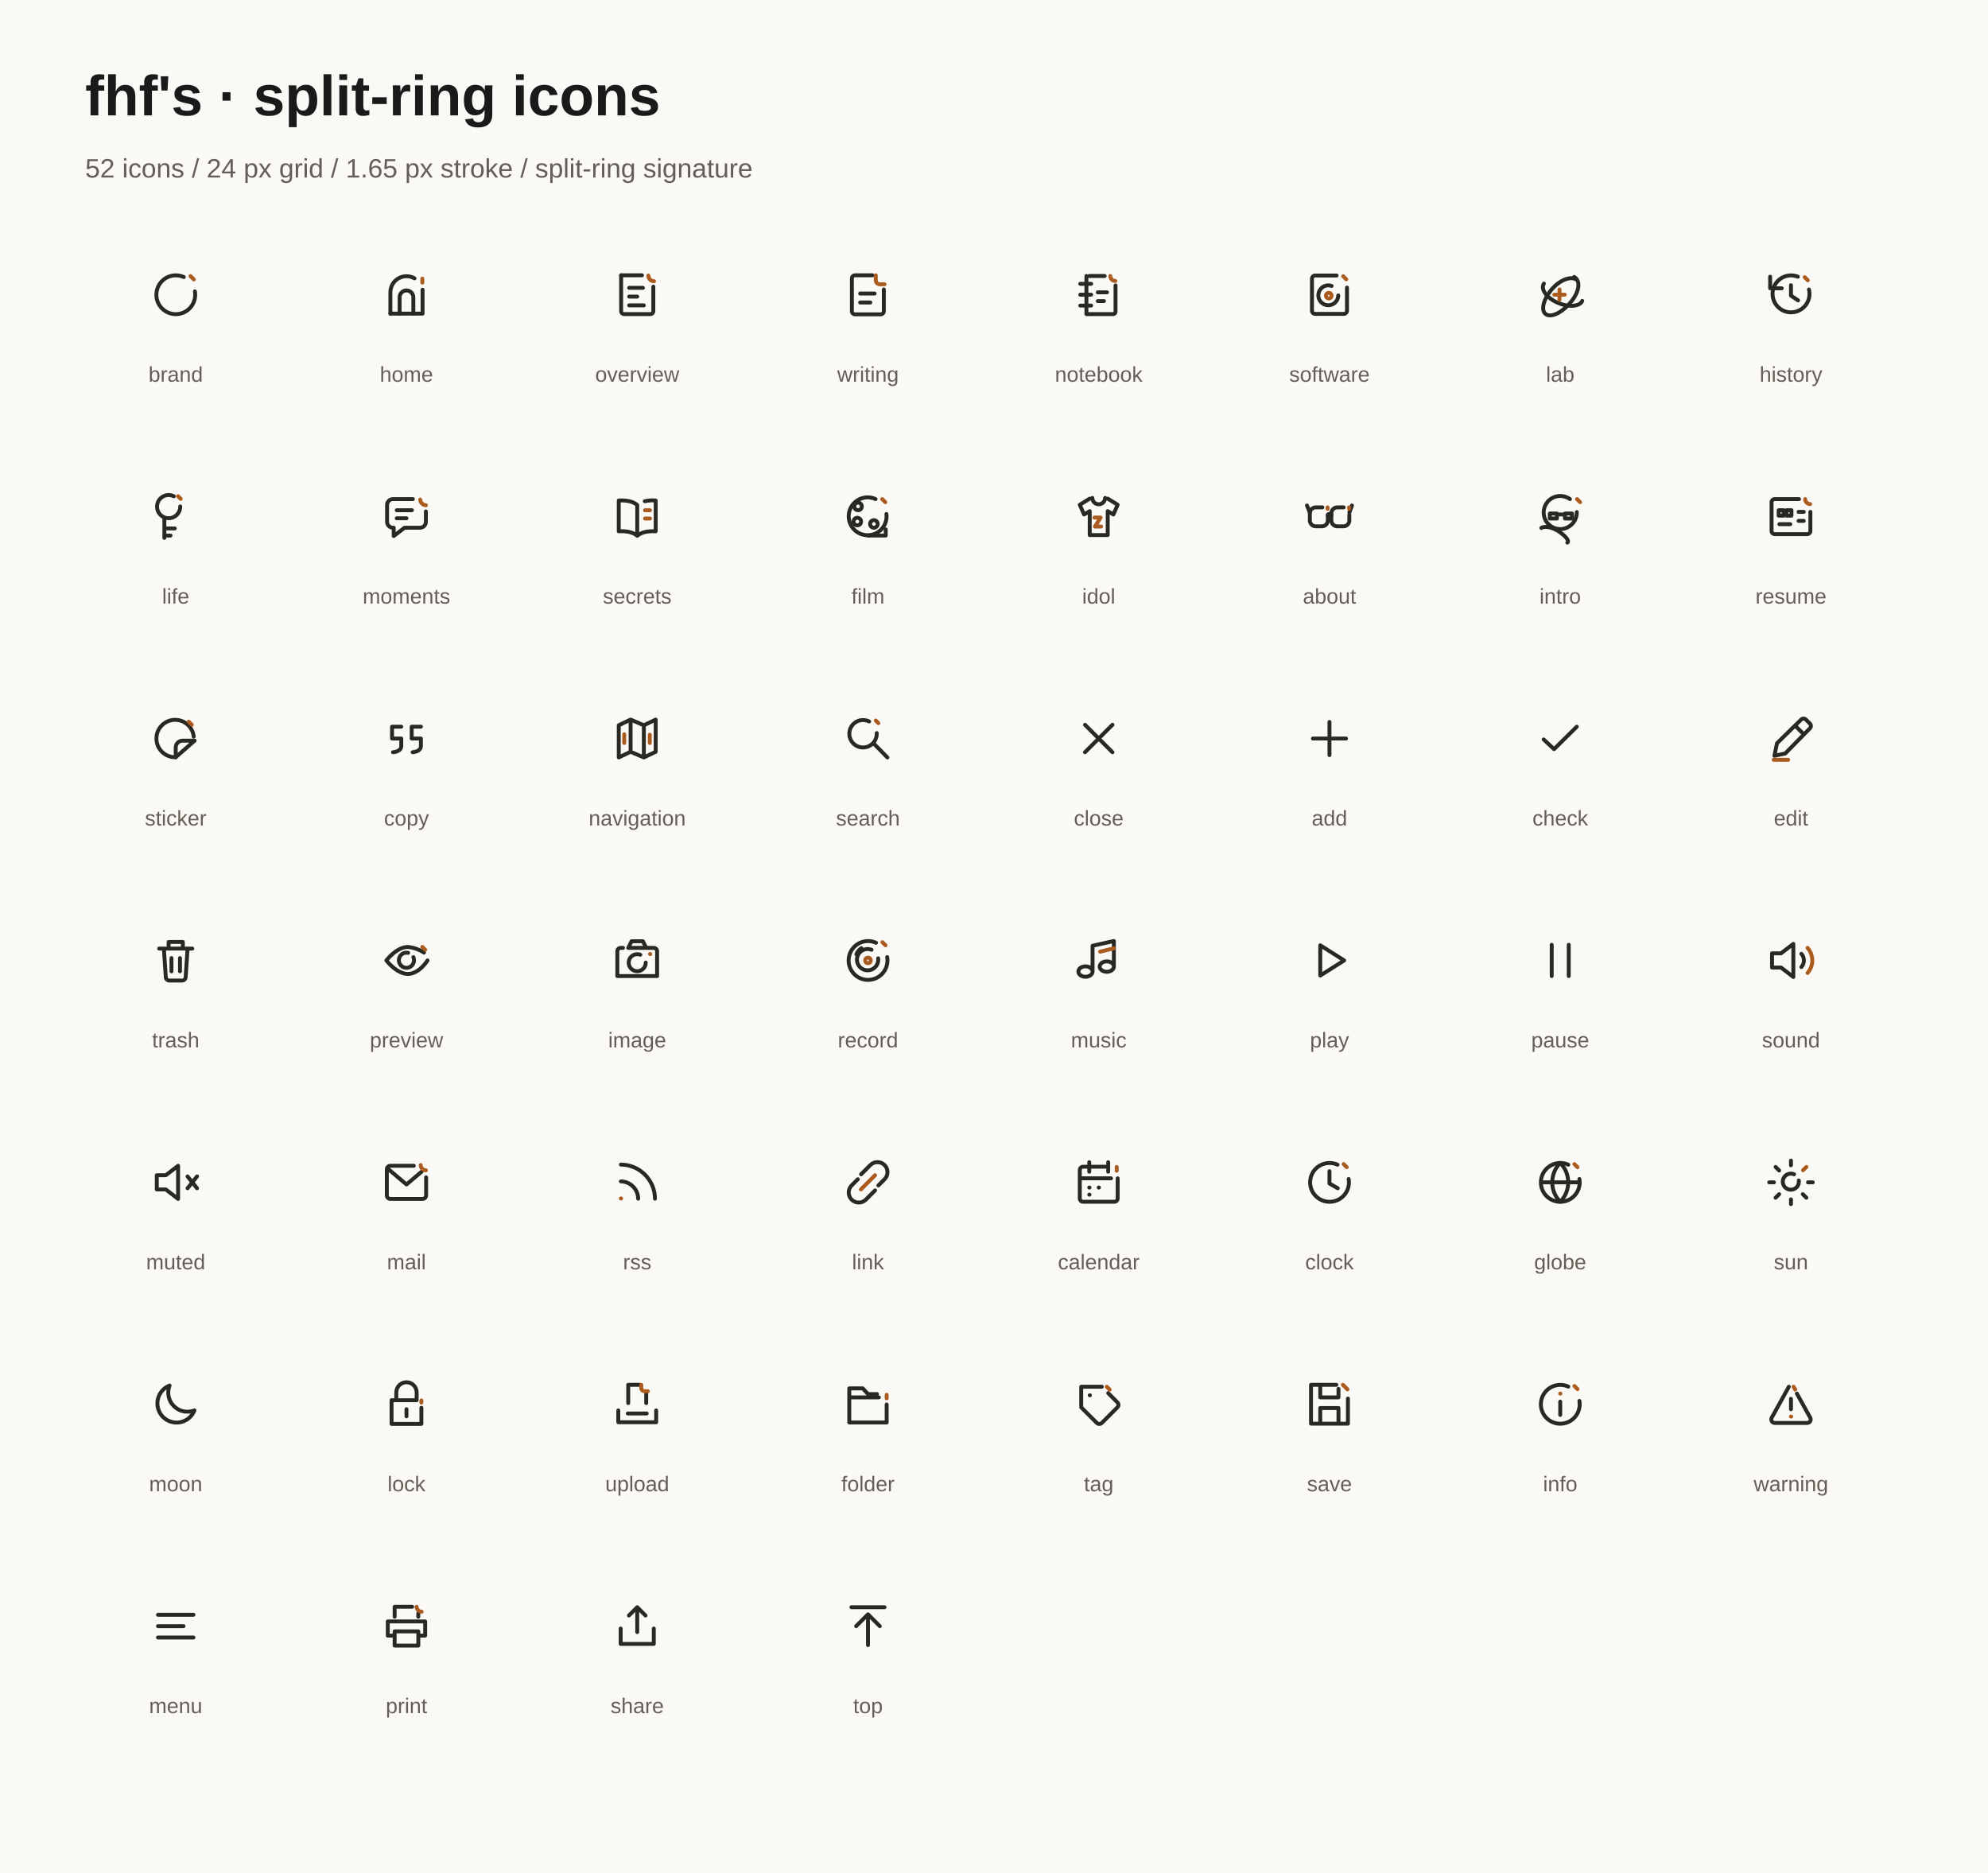
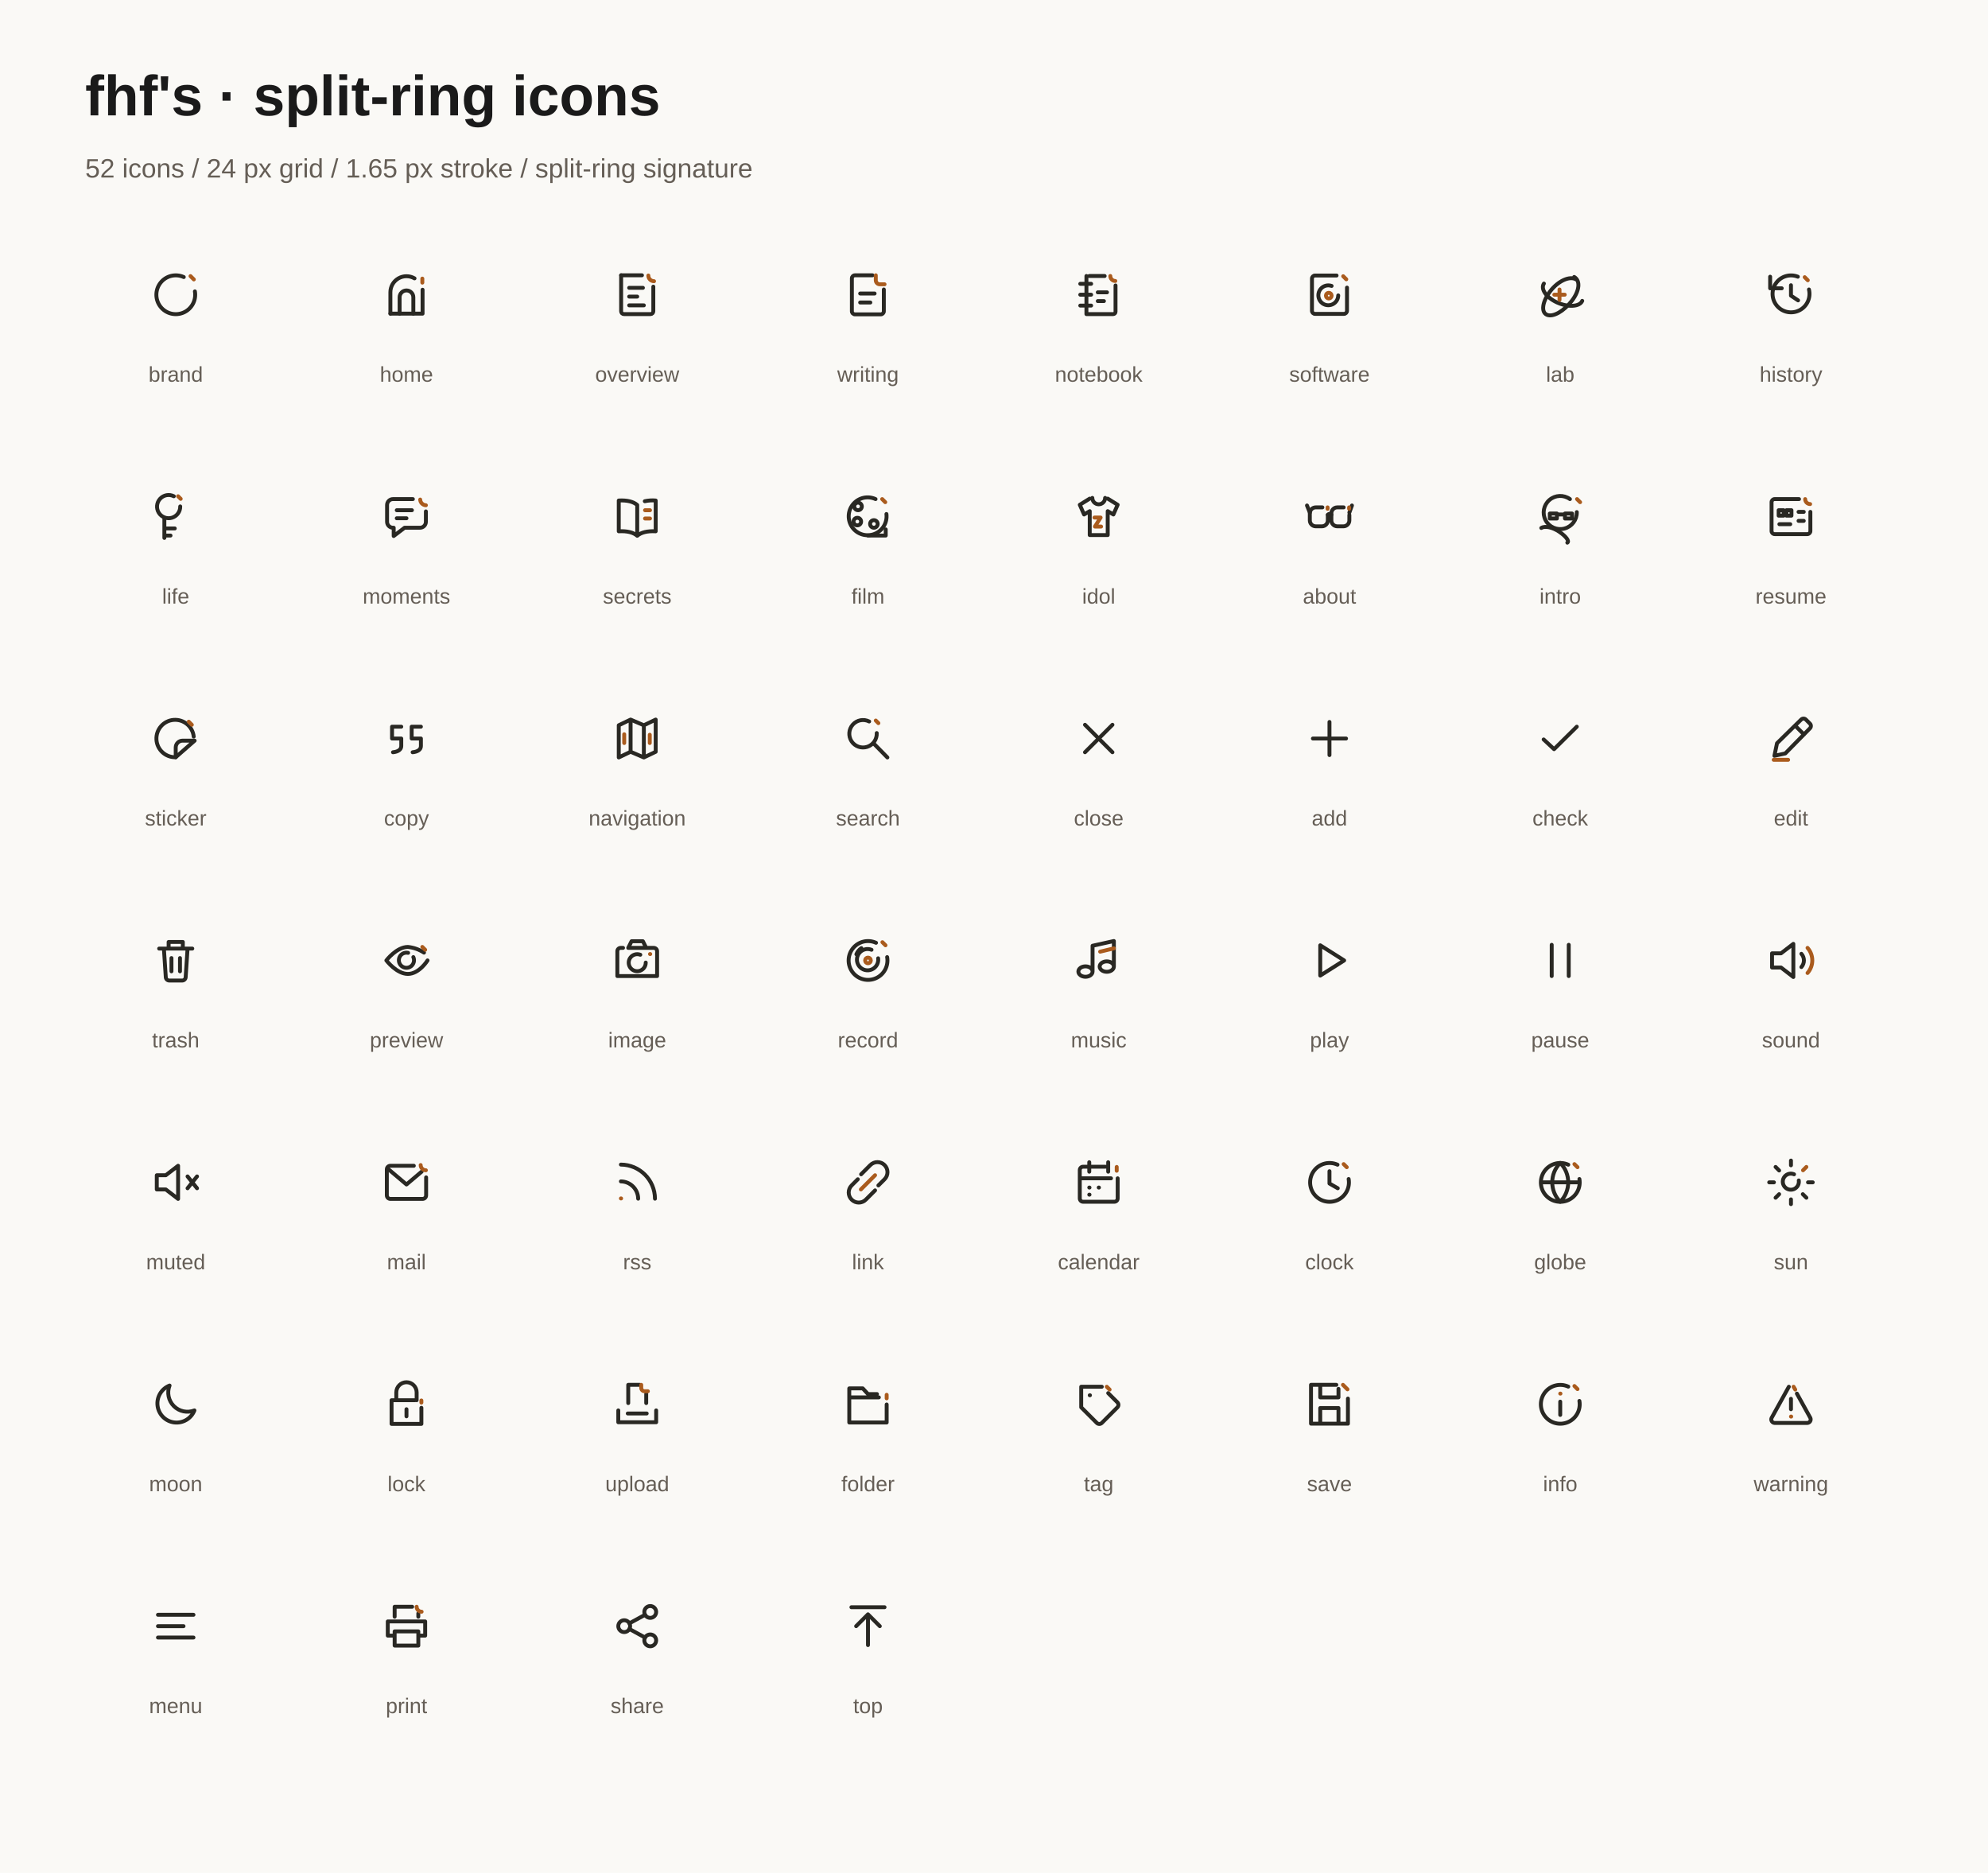
<svg xmlns="http://www.w3.org/2000/svg" width="1120" height="1055" viewBox="0 0 1120 1055">
  <rect width="100%" height="100%" fill="#faf9f6" />
  <g fill="#1a1a1a" font-family="Arial, sans-serif">
    <text x="48" y="65" font-size="32" font-weight="600">fhf's · split-ring icons</text>
    <text x="48" y="100" font-size="15" fill="#655e56">52 icons / 24 px grid / 1.65 px stroke / split-ring signature</text>
  </g>
  <g transform="translate(48,150)">
    <svg x="35" width="32" height="32" viewBox="0 0 24 24" fill="none" stroke="currentColor" stroke-width="1.65" stroke-linecap="round" stroke-linejoin="round" color="#292823">
      <path d="M20.1 10.6A8.2 8.2 0 1 1 15.4 4.55" />
      <path stroke="var(--icon-accent, #aa5b1d)" d="M18.25 4.15l1.4 1.4" />
    </svg>
    <text x="51" y="65" text-anchor="middle" font-family="Arial, sans-serif" font-size="12" fill="#655e56">brand</text>
  </g>
  <g transform="translate(178,150)">
    <svg x="35" width="32" height="32" viewBox="0 0 24 24" fill="none" stroke="currentColor" stroke-width="1.65" stroke-linecap="round" stroke-linejoin="round" color="#292823">
      <path d="M5.2 20V11a6.8 6.8 0 0 1 10.2-5.9" />
      <path d="M18.8 9.9V20H5.2" />
      <path d="M9.1 20v-6.9a2.9 2.9 0 0 1 5.8 0V20" />
      <path stroke="var(--icon-accent, #aa5b1d)" d="M18.7 5.2v1.7" />
    </svg>
    <text x="51" y="65" text-anchor="middle" font-family="Arial, sans-serif" font-size="12" fill="#655e56">home</text>
  </g>
  <g transform="translate(308,150)">
    <svg x="35" width="32" height="32" viewBox="0 0 24 24" fill="none" stroke="currentColor" stroke-width="1.65" stroke-linecap="round" stroke-linejoin="round" color="#292823">
      <path d="M5.2 3.8H14" />
      <path d="M18.8 8.6V19A1.2 1.2 0 0 1 17.6 20.2H6.4A1.2 1.2 0 0 1 5.2 19V3.8" />
      <path d="M8.6 9.1h5.8M8.6 12.8h3.4M8.6 16.5h6.2" />
      <path stroke="var(--icon-accent, #aa5b1d)" d="M16.7 3.9a2.4 2.4 0 0 0 2.4 2.4" />
    </svg>
    <text x="51" y="65" text-anchor="middle" font-family="Arial, sans-serif" font-size="12" fill="#655e56">overview</text>
  </g>
  <g transform="translate(438,150)">
    <svg x="35" width="32" height="32" viewBox="0 0 24 24" fill="none" stroke="currentColor" stroke-width="1.65" stroke-linecap="round" stroke-linejoin="round" color="#292823">
      <path d="M13.9 3.8H6.5a1.3 1.3 0 0 0-1.3 1.3V19a1.3 1.3 0 0 0 1.3 1.3h10.9a1.3 1.3 0 0 0 1.3-1.3V9.8" />
      <path d="M8.7 11.5h6.1M8.7 15.3h4.3" />
      <path stroke="var(--icon-accent, #aa5b1d)" d="M15.3 3.8v2.1a1.7 1.7 0 0 0 1.7 1.7h2" />
    </svg>
    <text x="51" y="65" text-anchor="middle" font-family="Arial, sans-serif" font-size="12" fill="#655e56">writing</text>
  </g>
  <g transform="translate(568,150)">
    <svg x="35" width="32" height="32" viewBox="0 0 24 24" fill="none" stroke="currentColor" stroke-width="1.65" stroke-linecap="round" stroke-linejoin="round" color="#292823">
      <path d="M8 4.1h6.5M19.1 8.1v11.1a1 1 0 0 1-1 1H6.8V4.1" />
      <path d="M4.2 7.4h4.6M4.2 12h4.6M4.2 16.6h4.6" />
      <path d="M11.6 11h3.9M11.6 14.7h2.6" />
      <path stroke="var(--icon-accent, #aa5b1d)" d="M16.9 4.1a2.1 2.1 0 0 0 2.1 2.1" />
    </svg>
    <text x="51" y="65" text-anchor="middle" font-family="Arial, sans-serif" font-size="12" fill="#655e56">notebook</text>
  </g>
  <g transform="translate(698,150)">
    <svg x="35" width="32" height="32" viewBox="0 0 24 24" fill="none" stroke="currentColor" stroke-width="1.65" stroke-linecap="round" stroke-linejoin="round" color="#292823">
      <path d="M15 3.9H5.9a1.3 1.3 0 0 0-1.3 1.3v13.6a1.3 1.3 0 0 0 1.3 1.3h12.2a1.3 1.3 0 0 0 1.3-1.3V9" />
      <path d="M15.7 12.3a4.2 4.2 0 1 1-2.8-4" />
      <path stroke="var(--icon-accent, #aa5b1d)" d="M17.8 4.2l1.3 1.3" />
      <path stroke="var(--icon-accent, #aa5b1d)" d="M12.9 12.4a1.2 1.2 0 1 1-2.4 0 1.2 1.2 0 0 1 2.4 0" />
    </svg>
    <text x="51" y="65" text-anchor="middle" font-family="Arial, sans-serif" font-size="12" fill="#655e56">software</text>
  </g>
  <g transform="translate(828,150)">
    <svg x="35" width="32" height="32" viewBox="0 0 24 24" fill="none" stroke="currentColor" stroke-width="1.65" stroke-linecap="round" stroke-linejoin="round" color="#292823">
      <path d="M18.8 5.6c-2.7-1.7-7.6.5-11 4.9s-4 8.9-1.4 10 7.2-1.6 10.5-5.9 3.7-8.5 1-10.1" />
      <path d="M5.1 7.3c-1.5 2.3 1 5.9 5.6 8s9.6 1.8 10.6-.7" />
      <path stroke="var(--icon-accent, #aa5b1d)" d="M11.7 9.8v4.4M9.5 12h4.4" />
    </svg>
    <text x="51" y="65" text-anchor="middle" font-family="Arial, sans-serif" font-size="12" fill="#655e56">lab</text>
  </g>
  <g transform="translate(958,150)">
    <svg x="35" width="32" height="32" viewBox="0 0 24 24" fill="none" stroke="currentColor" stroke-width="1.65" stroke-linecap="round" stroke-linejoin="round" color="#292823">
      <path d="M19.6 9.8a7.8 7.8 0 1 1-4.7-5.4" />
      <path d="M12 8v4.4l3 2" />
      <path d="M3.2 4.4v4.9h4.9" />
      <path stroke="var(--icon-accent, #aa5b1d)" d="M17.8 4.6l1.3 1.3" />
    </svg>
    <text x="51" y="65" text-anchor="middle" font-family="Arial, sans-serif" font-size="12" fill="#655e56">history</text>
  </g>
  <g transform="translate(48,275)">
    <svg x="35" width="32" height="32" viewBox="0 0 24 24" fill="none" stroke="currentColor" stroke-width="1.65" stroke-linecap="round" stroke-linejoin="round" color="#292823">
      <path d="M13.9 7.7a4.9 4.9 0 1 1-2.7-4.3" />
      <path d="M7.2 12.5V21M7.2 17h4.4M7.2 20h2.6" />
      <path stroke="var(--icon-accent, #aa5b1d)" d="M13 3.4l1.1 1.1" />
    </svg>
    <text x="51" y="65" text-anchor="middle" font-family="Arial, sans-serif" font-size="12" fill="#655e56">life</text>
  </g>
  <g transform="translate(178,275)">
    <svg x="35" width="32" height="32" viewBox="0 0 24 24" fill="none" stroke="currentColor" stroke-width="1.65" stroke-linecap="round" stroke-linejoin="round" color="#292823">
      <path d="M14.7 4.6H6.3a2.5 2.5 0 0 0-2.5 2.5v7.1a2.5 2.5 0 0 0 2.5 2.5h.3v3.5l4.6-3.5h6.5a2.5 2.5 0 0 0 2.5-2.5V9.8" />
      <path d="M7.9 9.3h6.4M7.9 12.7h4.1" />
      <path stroke="var(--icon-accent, #aa5b1d)" d="M17.8 4.8a2.5 2.5 0 0 0 2.4 2.4" />
    </svg>
    <text x="51" y="65" text-anchor="middle" font-family="Arial, sans-serif" font-size="12" fill="#655e56">moments</text>
  </g>
  <g transform="translate(308,275)">
    <svg x="35" width="32" height="32" viewBox="0 0 24 24" fill="none" stroke="currentColor" stroke-width="1.65" stroke-linecap="round" stroke-linejoin="round" color="#292823">
      <path d="M12 7.1C10.4 5.7 7.8 5 4.2 5.2v13c3.6-.2 6.2.5 7.8 1.9V7.1ZM15.2 5.5a15 15 0 0 1 4.6-.3v13c-3.6-.2-6.2.5-7.8 1.9" />
      <path stroke="var(--icon-accent, #aa5b1d)" d="M15.3 9.3h2.1M15.3 12.8h2.1" />
    </svg>
    <text x="51" y="65" text-anchor="middle" font-family="Arial, sans-serif" font-size="12" fill="#655e56">secrets</text>
  </g>
  <g transform="translate(438,275)">
    <svg x="35" width="32" height="32" viewBox="0 0 24 24" fill="none" stroke="currentColor" stroke-width="1.65" stroke-linecap="round" stroke-linejoin="round" color="#292823">
      <path d="M19.8 10.9a8 8 0 1 1-4.6-6.3" />
      <path d="M12 20h7.5M19.5 17.4V20" />
      <path d="M9.4 7.7a1.6 1.6 0 1 1-3.2 0 1.6 1.6 0 0 1 3.2 0ZM9.1 14.1a1.6 1.6 0 1 1-3.2 0 1.6 1.6 0 0 1 3.2 0ZM16.1 15.1a1.6 1.6 0 1 1-3.2 0 1.6 1.6 0 0 1 3.2 0Z" />
      <path stroke="var(--icon-accent, #aa5b1d)" d="M18 4.6l1.3 1.3" />
    </svg>
    <text x="51" y="65" text-anchor="middle" font-family="Arial, sans-serif" font-size="12" fill="#655e56">film</text>
  </g>
  <g transform="translate(568,275)">
    <svg x="35" width="32" height="32" viewBox="0 0 24 24" fill="none" stroke="currentColor" stroke-width="1.65" stroke-linecap="round" stroke-linejoin="round" color="#292823">
      <path d="M8.2 4.4 4 7l1.8 4.1 2.4-1.4v10.1h7.6V9.7l2.4 1.4L20 7l-4.2-2.6" />
      <path d="M9.3 4.1a2.7 2.7 0 0 0 5.4 0" />
      <path stroke="var(--icon-accent, #aa5b1d)" d="M10.2 12.4h2.6l-2.4 3.8H13" />
    </svg>
    <text x="51" y="65" text-anchor="middle" font-family="Arial, sans-serif" font-size="12" fill="#655e56">idol</text>
  </g>
  <g transform="translate(698,275)">
    <svg x="35" width="32" height="32" viewBox="0 0 24 24" fill="none" stroke="currentColor" stroke-width="1.65" stroke-linecap="round" stroke-linejoin="round" color="#292823">
      <path d="M9 8.1H6.2a2.5 2.5 0 0 0-2.5 2.5v3a2.5 2.5 0 0 0 2.5 2.5h2.6a2.5 2.5 0 0 0 2.5-2.5v-2.3" />
      <path d="M18 8.1h-2.7a2.5 2.5 0 0 0-2.5 2.5v3a2.5 2.5 0 0 0 2.5 2.5h2.6a2.5 2.5 0 0 0 2.5-2.5v-2.3" />
      <path d="M11.3 11.2c.5-.5 1-.5 1.5 0M3.7 10.3 2.5 7.3M20.4 10.3l1.1-3" />
      <path stroke="var(--icon-accent, #aa5b1d)" d="M11.2 8.1v.6M20.3 8.1v.6" />
    </svg>
    <text x="51" y="65" text-anchor="middle" font-family="Arial, sans-serif" font-size="12" fill="#655e56">about</text>
  </g>
  <g transform="translate(828,275)">
    <svg x="35" width="32" height="32" viewBox="0 0 24 24" fill="none" stroke="currentColor" stroke-width="1.65" stroke-linecap="round" stroke-linejoin="round" color="#292823">
      <path d="M16.1 4.6a7 7 0 1 0 2.9 5.5" />
      <path d="M4 16.8c1.5-1 4.8-.3 7.6 1.6s4.4 4 3.4 4.6" />
      <path d="M7.6 10.7h3v2.1h-3ZM14 10.7h3v2.1h-3ZM10.6 11.1H14" />
      <path stroke="var(--icon-accent, #aa5b1d)" d="M19.1 4.6l1.3 1.3" />
    </svg>
    <text x="51" y="65" text-anchor="middle" font-family="Arial, sans-serif" font-size="12" fill="#655e56">intro</text>
  </g>
  <g transform="translate(958,275)">
    <svg x="35" width="32" height="32" viewBox="0 0 24 24" fill="none" stroke="currentColor" stroke-width="1.65" stroke-linecap="round" stroke-linejoin="round" color="#292823">
      <path d="M15.4 4.6H5.1a1.3 1.3 0 0 0-1.3 1.3v12.2a1.3 1.3 0 0 0 1.3 1.3h13.8a1.3 1.3 0 0 0 1.3-1.3V10" />
      <path d="M6.8 9.3h2.1v2.3H6.8ZM10.1 9.3h2.1v2.3h-2.1ZM8.9 10h1.2M7.1 15.2h4.6M15.2 10h2.2M15.2 13.8h2.2" />
      <path stroke="var(--icon-accent, #aa5b1d)" d="M18 4.6a2.1 2.1 0 0 0 2.1 2.1" />
    </svg>
    <text x="51" y="65" text-anchor="middle" font-family="Arial, sans-serif" font-size="12" fill="#655e56">resume</text>
  </g>
  <g transform="translate(48,400)">
    <svg x="35" width="32" height="32" viewBox="0 0 24 24" fill="none" stroke="currentColor" stroke-width="1.65" stroke-linecap="round" stroke-linejoin="round" color="#292823">
      <path d="M19.6 11.2a7.9 7.9 0 1 0-7.6 8.7" />
      <path d="M12 19.9v-4.1a2.9 2.9 0 0 1 2.9-2.9H20L12 19.9Z" />
      <path stroke="var(--icon-accent, #aa5b1d)" d="M17.5 4.9l1.3 1.3" />
    </svg>
    <text x="51" y="65" text-anchor="middle" font-family="Arial, sans-serif" font-size="12" fill="#655e56">sticker</text>
  </g>
  <g transform="translate(178,400)">
    <svg x="35" width="32" height="32" viewBox="0 0 24 24" fill="none" stroke="currentColor" stroke-width="1.65" stroke-linecap="round" stroke-linejoin="round" color="#292823">
      <path d="M9.8 7H5.9v5h3.9v3.2c0 1.5-1.4 2.4-3.5 2.6" />
      <path d="M18.1 7h-3.9v5h3.9v3.2c0 1.5-1.4 2.4-3.5 2.6" />
    </svg>
    <text x="51" y="65" text-anchor="middle" font-family="Arial, sans-serif" font-size="12" fill="#655e56">copy</text>
  </g>
  <g transform="translate(308,400)">
    <svg x="35" width="32" height="32" viewBox="0 0 24 24" fill="none" stroke="currentColor" stroke-width="1.65" stroke-linecap="round" stroke-linejoin="round" color="#292823">
      <path d="M4.2 6.4 9.2 4l5.6 2.4 5-2.4v13.6l-5 2.4-5.6-2.4-5 2.4V6.4ZM9.2 4v13.6M14.8 6.4V20" />
      <path stroke="var(--icon-accent, #aa5b1d)" d="M6.5 10.2v3.7M17.3 10.4v3.5" />
    </svg>
    <text x="51" y="65" text-anchor="middle" font-family="Arial, sans-serif" font-size="12" fill="#655e56">navigation</text>
  </g>
  <g transform="translate(438,400)">
    <svg x="35" width="32" height="32" viewBox="0 0 24 24" fill="none" stroke="currentColor" stroke-width="1.65" stroke-linecap="round" stroke-linejoin="round" color="#292823">
      <path d="M15.7 9.7a5.8 5.8 0 1 1-3.2-4.9" />
      <path d="M14.8 14.5 20.2 20" />
      <path stroke="var(--icon-accent, #aa5b1d)" d="M15.3 4.4l1.1 1.1" />
    </svg>
    <text x="51" y="65" text-anchor="middle" font-family="Arial, sans-serif" font-size="12" fill="#655e56">search</text>
  </g>
  <g transform="translate(568,400)">
    <svg x="35" width="32" height="32" viewBox="0 0 24 24" fill="none" stroke="currentColor" stroke-width="1.65" stroke-linecap="round" stroke-linejoin="round" color="#292823">
      <path d="M6.2 6.2 17.8 17.8M17.8 6.2 6.2 17.8" />
    </svg>
    <text x="51" y="65" text-anchor="middle" font-family="Arial, sans-serif" font-size="12" fill="#655e56">close</text>
  </g>
  <g transform="translate(698,400)">
    <svg x="35" width="32" height="32" viewBox="0 0 24 24" fill="none" stroke="currentColor" stroke-width="1.65" stroke-linecap="round" stroke-linejoin="round" color="#292823">
      <path d="M12 5v14M5 12h14" />
    </svg>
    <text x="51" y="65" text-anchor="middle" font-family="Arial, sans-serif" font-size="12" fill="#655e56">add</text>
  </g>
  <g transform="translate(828,400)">
    <svg x="35" width="32" height="32" viewBox="0 0 24 24" fill="none" stroke="currentColor" stroke-width="1.65" stroke-linecap="round" stroke-linejoin="round" color="#292823">
      <path d="M5 12.4 9.4 16.5 19 7" />
    </svg>
    <text x="51" y="65" text-anchor="middle" font-family="Arial, sans-serif" font-size="12" fill="#655e56">check</text>
  </g>
  <g transform="translate(958,400)">
    <svg x="35" width="32" height="32" viewBox="0 0 24 24" fill="none" stroke="currentColor" stroke-width="1.65" stroke-linecap="round" stroke-linejoin="round" color="#292823">
      <path d="M5 19.3 6.1 14l10.2-10a1.4 1.4 0 0 1 2 0l1.7 1.7a1.4 1.4 0 0 1 0 2L9.6 18.3ZM13.8 6.6l3.7 3.7" />
      <path stroke="var(--icon-accent, #aa5b1d)" d="M4.7 21h6.1" />
    </svg>
    <text x="51" y="65" text-anchor="middle" font-family="Arial, sans-serif" font-size="12" fill="#655e56">edit</text>
  </g>
  <g transform="translate(48,525)">
    <svg x="35" width="32" height="32" viewBox="0 0 24 24" fill="none" stroke="currentColor" stroke-width="1.65" stroke-linecap="round" stroke-linejoin="round" color="#292823">
      <path d="M5 7h14M7 7l.8 12.1A1.5 1.5 0 0 0 9.3 20.5h5.4a1.5 1.5 0 0 0 1.5-1.4L17 7M9 7V4.2h6V7M10.2 11v5.6M13.8 11v5.6" />
    </svg>
    <text x="51" y="65" text-anchor="middle" font-family="Arial, sans-serif" font-size="12" fill="#655e56">trash</text>
  </g>
  <g transform="translate(178,525)">
    <svg x="35" width="32" height="32" viewBox="0 0 24 24" fill="none" stroke="currentColor" stroke-width="1.65" stroke-linecap="round" stroke-linejoin="round" color="#292823">
      <path d="M19.4 8.7a15.4 15.4 0 0 0-6.8-2.4C7.8 6.3 3.5 12 3.5 12s4.3 5.7 9.1 5.7 8.3-5.7 8.3-5.7" />
      <path d="M14.9 10.6a3.2 3.2 0 1 1-2.2-1.8" />
      <path stroke="var(--icon-accent, #aa5b1d)" d="M18.7 6.3l1.2 1.2" />
    </svg>
    <text x="51" y="65" text-anchor="middle" font-family="Arial, sans-serif" font-size="12" fill="#655e56">preview</text>
  </g>
  <g transform="translate(308,525)">
    <svg x="35" width="32" height="32" viewBox="0 0 24 24" fill="none" stroke="currentColor" stroke-width="1.65" stroke-linecap="round" stroke-linejoin="round" color="#292823">
      <path d="M15.8 6.7H8.2l1.4-2.8h4.8l1.4 2.8H19a1.4 1.4 0 0 1 1.4 1.4v10.5H3.6V8.1A1.4 1.4 0 0 1 5 6.7h1" />
      <path d="M15.6 12.9a3.6 3.6 0 1 1-2.3-3.3" />
      <path stroke="var(--icon-accent, #aa5b1d)" d="M17.4 9.3h.1" />
    </svg>
    <text x="51" y="65" text-anchor="middle" font-family="Arial, sans-serif" font-size="12" fill="#655e56">image</text>
  </g>
  <g transform="translate(438,525)">
    <svg x="35" width="32" height="32" viewBox="0 0 24 24" fill="none" stroke="currentColor" stroke-width="1.65" stroke-linecap="round" stroke-linejoin="round" color="#292823">
      <path d="M20.1 10.6A8.2 8.2 0 1 1 15.4 4.55" />
      <path d="M16.3 11.1a4.5 4.5 0 1 1-2.8-3.6" />
      <path d="M7.1 9.4a5.6 5.6 0 0 1 2.1-2.6" />
      <path stroke="var(--icon-accent, #aa5b1d)" d="M13.2 12a1.2 1.2 0 1 1-2.4 0 1.2 1.2 0 0 1 2.4 0" />
      <path stroke="var(--icon-accent, #aa5b1d)" d="M18.1 4.3l1.3 1.3" />
    </svg>
    <text x="51" y="65" text-anchor="middle" font-family="Arial, sans-serif" font-size="12" fill="#655e56">record</text>
  </g>
  <g transform="translate(568,525)">
    <svg x="35" width="32" height="32" viewBox="0 0 24 24" fill="none" stroke="currentColor" stroke-width="1.65" stroke-linecap="round" stroke-linejoin="round" color="#292823">
      <path d="M9.4 16.7V5.8l9-2v10.8M9.4 16.7a3 2.2 0 1 1-6 0 3 2.2 0 0 1 6 0ZM18.4 14.6a3 2.2 0 1 1-6 0 3 2.2 0 0 1 6 0" />
      <path stroke="var(--icon-accent, #aa5b1d)" d="M12.6 8.3l5.8-1.4" />
    </svg>
    <text x="51" y="65" text-anchor="middle" font-family="Arial, sans-serif" font-size="12" fill="#655e56">music</text>
  </g>
  <g transform="translate(698,525)">
    <svg x="35" width="32" height="32" viewBox="0 0 24 24" fill="none" stroke="currentColor" stroke-width="1.65" stroke-linecap="round" stroke-linejoin="round" color="#292823">
      <path d="M8.1 5.6 18.2 12 8.1 18.4V5.6Z" />
    </svg>
    <text x="51" y="65" text-anchor="middle" font-family="Arial, sans-serif" font-size="12" fill="#655e56">play</text>
  </g>
  <g transform="translate(828,525)">
    <svg x="35" width="32" height="32" viewBox="0 0 24 24" fill="none" stroke="currentColor" stroke-width="1.65" stroke-linecap="round" stroke-linejoin="round" color="#292823">
      <path d="M8.4 5.4v13.2M15.6 5.4v13.2" />
    </svg>
    <text x="51" y="65" text-anchor="middle" font-family="Arial, sans-serif" font-size="12" fill="#655e56">pause</text>
  </g>
  <g transform="translate(958,525)">
    <svg x="35" width="32" height="32" viewBox="0 0 24 24" fill="none" stroke="currentColor" stroke-width="1.65" stroke-linecap="round" stroke-linejoin="round" color="#292823">
      <path d="M4 9h3.8L13 5v14l-5.2-4H4V9ZM16.4 9.2a4.2 4.2 0 0 1 0 5.6" />
      <path stroke="var(--icon-accent, #aa5b1d)" d="M19 6.7a8 8 0 0 1 0 10.6" />
    </svg>
    <text x="51" y="65" text-anchor="middle" font-family="Arial, sans-serif" font-size="12" fill="#655e56">sound</text>
  </g>
  <g transform="translate(48,650)">
    <svg x="35" width="32" height="32" viewBox="0 0 24 24" fill="none" stroke="currentColor" stroke-width="1.65" stroke-linecap="round" stroke-linejoin="round" color="#292823">
      <path d="M4 9h3.8L13 5v14l-5.2-4H4V9ZM17 9.5l4 5M21 9.5l-4 5" />
    </svg>
    <text x="51" y="65" text-anchor="middle" font-family="Arial, sans-serif" font-size="12" fill="#655e56">muted</text>
  </g>
  <g transform="translate(178,650)">
    <svg x="35" width="32" height="32" viewBox="0 0 24 24" fill="none" stroke="currentColor" stroke-width="1.65" stroke-linecap="round" stroke-linejoin="round" color="#292823">
      <path d="M15.1 5H5.2A1.5 1.5 0 0 0 3.7 6.5v11A1.5 1.5 0 0 0 5.2 19h13.6a1.5 1.5 0 0 0 1.5-1.5V9.9" />
      <path d="M4.2 6.3 12 12.9l6.4-5.4" />
      <path stroke="var(--icon-accent, #aa5b1d)" d="M18 4.7a2.2 2.2 0 0 0 2.2 2.2" />
    </svg>
    <text x="51" y="65" text-anchor="middle" font-family="Arial, sans-serif" font-size="12" fill="#655e56">mail</text>
  </g>
  <g transform="translate(308,650)">
    <svg x="35" width="32" height="32" viewBox="0 0 24 24" fill="none" stroke="currentColor" stroke-width="1.65" stroke-linecap="round" stroke-linejoin="round" color="#292823">
      <path d="M5.1 11.6a7.4 7.4 0 0 1 7.3 7.3M5.1 4.5a14.5 14.5 0 0 1 14.4 14.4" />
      <path stroke="var(--icon-accent, #aa5b1d)" d="M5.1 18.8h.1" />
    </svg>
    <text x="51" y="65" text-anchor="middle" font-family="Arial, sans-serif" font-size="12" fill="#655e56">rss</text>
  </g>
  <g transform="translate(438,650)">
    <svg x="35" width="32" height="32" viewBox="0 0 24 24" fill="none" stroke="currentColor" stroke-width="1.65" stroke-linecap="round" stroke-linejoin="round" color="#292823">
      <path d="M9.1 8.6 13 4.7a4.2 4.2 0 0 1 6 6l-2.6 2.6M15 15.4l-3.9 3.9a4.2 4.2 0 0 1-6-6l2.6-2.6" />
      <path stroke="var(--icon-accent, #aa5b1d)" d="M9 15 15 9" />
    </svg>
    <text x="51" y="65" text-anchor="middle" font-family="Arial, sans-serif" font-size="12" fill="#655e56">link</text>
  </g>
  <g transform="translate(568,650)">
    <svg x="35" width="32" height="32" viewBox="0 0 24 24" fill="none" stroke="currentColor" stroke-width="1.65" stroke-linecap="round" stroke-linejoin="round" color="#292823">
      <path d="M14.8 5.4H5.4A1.4 1.4 0 0 0 4 6.8v12A1.4 1.4 0 0 0 5.4 20.2h13.2a1.4 1.4 0 0 0 1.4-1.4V10.3M8 3.5v4M16 3.5v4M4 10.3h13.2M8 14.2h.1M12 14.2h.1M8 17.2h.1" />
      <path stroke="var(--icon-accent, #aa5b1d)" d="M19.6 5.5v1.6" />
    </svg>
    <text x="51" y="65" text-anchor="middle" font-family="Arial, sans-serif" font-size="12" fill="#655e56">calendar</text>
  </g>
  <g transform="translate(698,650)">
    <svg x="35" width="32" height="32" viewBox="0 0 24 24" fill="none" stroke="currentColor" stroke-width="1.65" stroke-linecap="round" stroke-linejoin="round" color="#292823">
      <path d="M20.1 10.6A8.2 8.2 0 1 1 15.4 4.55" />
      <path d="M12 7.3v5.2l3.5 2" />
      <path stroke="var(--icon-accent, #aa5b1d)" d="M18 4.3l1.3 1.3" />
    </svg>
    <text x="51" y="65" text-anchor="middle" font-family="Arial, sans-serif" font-size="12" fill="#655e56">clock</text>
  </g>
  <g transform="translate(828,650)">
    <svg x="35" width="32" height="32" viewBox="0 0 24 24" fill="none" stroke="currentColor" stroke-width="1.65" stroke-linecap="round" stroke-linejoin="round" color="#292823">
      <path d="M20.1 10.6A8.2 8.2 0 1 1 15.4 4.55" />
      <path d="M12 3.8c-4.5 4.5-4.5 11.9 0 16.4M12 3.8c4.5 4.5 4.5 11.9 0 16.4M4.1 12h15.8" />
      <path stroke="var(--icon-accent, #aa5b1d)" d="M18 4.3l1.3 1.3" />
    </svg>
    <text x="51" y="65" text-anchor="middle" font-family="Arial, sans-serif" font-size="12" fill="#655e56">globe</text>
  </g>
  <g transform="translate(958,650)">
    <svg x="35" width="32" height="32" viewBox="0 0 24 24" fill="none" stroke="currentColor" stroke-width="1.65" stroke-linecap="round" stroke-linejoin="round" color="#292823">
      <path d="M15.3 11.2a3.4 3.4 0 1 1-2-2.6M12 2.8v2M12 19.2v2M2.8 12h2M19.2 12h2M5.5 5.5 7 7M17 17l1.5 1.5M5.5 18.5 7 17" />
      <path stroke="var(--icon-accent, #aa5b1d)" d="M17.1 6.9l1.4-1.4" />
    </svg>
    <text x="51" y="65" text-anchor="middle" font-family="Arial, sans-serif" font-size="12" fill="#655e56">sun</text>
  </g>
  <g transform="translate(48,775)">
    <svg x="35" width="32" height="32" viewBox="0 0 24 24" fill="none" stroke="currentColor" stroke-width="1.65" stroke-linecap="round" stroke-linejoin="round" color="#292823">
      <path d="M19.9 14.6A8.1 8.1 0 0 1 9.4 4.1 8.1 8.1 0 1 0 19.9 14.6Z" />
    </svg>
    <text x="51" y="65" text-anchor="middle" font-family="Arial, sans-serif" font-size="12" fill="#655e56">moon</text>
  </g>
  <g transform="translate(178,775)">
    <svg x="35" width="32" height="32" viewBox="0 0 24 24" fill="none" stroke="currentColor" stroke-width="1.65" stroke-linecap="round" stroke-linejoin="round" color="#292823">
      <path d="M7.7 10.3V7a4.3 4.3 0 0 1 8.6 0v3.3M15.6 10.3H5.7v10h12.6v-6.8M12 14.1v3" />
      <path stroke="var(--icon-accent, #aa5b1d)" d="M18.3 10.4v.9" />
    </svg>
    <text x="51" y="65" text-anchor="middle" font-family="Arial, sans-serif" font-size="12" fill="#655e56">lock</text>
  </g>
  <g transform="translate(308,775)">
    <svg x="35" width="32" height="32" viewBox="0 0 24 24" fill="none" stroke="currentColor" stroke-width="1.65" stroke-linecap="round" stroke-linejoin="round" color="#292823">
      <path d="M4 14.6v5h16v-5M8 15.9h8M8.2 11.5V3.8h4.9M15.8 7.6v3.9" />
      <path stroke="var(--icon-accent, #aa5b1d)" d="M13.7 3.8v1.3a1.4 1.4 0 0 0 1.4 1.4h1.4" />
    </svg>
    <text x="51" y="65" text-anchor="middle" font-family="Arial, sans-serif" font-size="12" fill="#655e56">upload</text>
  </g>
  <g transform="translate(438,775)">
    <svg x="35" width="32" height="32" viewBox="0 0 24 24" fill="none" stroke="currentColor" stroke-width="1.65" stroke-linecap="round" stroke-linejoin="round" color="#292823">
      <path d="M4.1 9.1V5.3h5.7L12 7.7h3.8M19.9 12.1v7.6H4.1V9.1h12.5" />
      <path stroke="var(--icon-accent, #aa5b1d)" d="M19.9 8v1.5" />
    </svg>
    <text x="51" y="65" text-anchor="middle" font-family="Arial, sans-serif" font-size="12" fill="#655e56">folder</text>
  </g>
  <g transform="translate(568,775)">
    <svg x="35" width="32" height="32" viewBox="0 0 24 24" fill="none" stroke="currentColor" stroke-width="1.65" stroke-linecap="round" stroke-linejoin="round" color="#292823">
      <path d="M13.3 4.6H4.6v8.7l6.6 6.6a1.5 1.5 0 0 0 2.1 0l6.6-6.6a1.5 1.5 0 0 0 0-2.1l-3.9-3.9M8.2 8.2h.1" />
      <path stroke="var(--icon-accent, #aa5b1d)" d="M15.4 4.6l1.2 1.2" />
    </svg>
    <text x="51" y="65" text-anchor="middle" font-family="Arial, sans-serif" font-size="12" fill="#655e56">tag</text>
  </g>
  <g transform="translate(698,775)">
    <svg x="35" width="32" height="32" viewBox="0 0 24 24" fill="none" stroke="currentColor" stroke-width="1.65" stroke-linecap="round" stroke-linejoin="round" color="#292823">
      <path d="M14.9 3.8H4.2v16.4h15.6V9.6M8.1 3.8v5.3h7.7V5.5M8.1 20.2v-6.6h7.7v6.6" />
      <path stroke="var(--icon-accent, #aa5b1d)" d="M17.7 3.8l1.9 1.9" />
    </svg>
    <text x="51" y="65" text-anchor="middle" font-family="Arial, sans-serif" font-size="12" fill="#655e56">save</text>
  </g>
  <g transform="translate(828,775)">
    <svg x="35" width="32" height="32" viewBox="0 0 24 24" fill="none" stroke="currentColor" stroke-width="1.65" stroke-linecap="round" stroke-linejoin="round" color="#292823">
      <path d="M20.1 10.6A8.2 8.2 0 1 1 15.4 4.55" />
      <path d="M12 10.9v5.6" />
      <path stroke="var(--icon-accent, #aa5b1d)" d="M12 7.5h.1" />
      <path stroke="var(--icon-accent, #aa5b1d)" d="M18 4.3l1.3 1.3" />
    </svg>
    <text x="51" y="65" text-anchor="middle" font-family="Arial, sans-serif" font-size="12" fill="#655e56">info</text>
  </g>
  <g transform="translate(958,775)">
    <svg x="35" width="32" height="32" viewBox="0 0 24 24" fill="none" stroke="currentColor" stroke-width="1.65" stroke-linecap="round" stroke-linejoin="round" color="#292823">
      <path d="M11.1 4.6 3.8 17.8a1.5 1.5 0 0 0 1.3 2.1h13.8a1.5 1.5 0 0 0 1.3-2.1l-5.7-10.3M12 9.7v4.4" />
      <path stroke="var(--icon-accent, #aa5b1d)" d="M12 17.2h.1" />
      <path stroke="var(--icon-accent, #aa5b1d)" d="M13.1 4.6l.7 1.2" />
    </svg>
    <text x="51" y="65" text-anchor="middle" font-family="Arial, sans-serif" font-size="12" fill="#655e56">warning</text>
  </g>
  <g transform="translate(48,900)">
    <svg x="35" width="32" height="32" viewBox="0 0 24 24" fill="none" stroke="currentColor" stroke-width="1.65" stroke-linecap="round" stroke-linejoin="round" color="#292823">
      <path d="M4.5 7.2h15M4.5 12h10.8M4.5 16.8h15" />
    </svg>
    <text x="51" y="65" text-anchor="middle" font-family="Arial, sans-serif" font-size="12" fill="#655e56">menu</text>
  </g>
  <g transform="translate(178,900)">
    <svg x="35" width="32" height="32" viewBox="0 0 24 24" fill="none" stroke="currentColor" stroke-width="1.65" stroke-linecap="round" stroke-linejoin="round" color="#292823">
      <path d="M7 8V3.8h7.4M17 6.6V8M7 16H4.1v-6h15.8v6H17M7 14.2h10v6H7Z" />
      <path stroke="var(--icon-accent, #aa5b1d)" d="M16.3 3.8a2.1 2.1 0 0 0 2.1 2.1" />
    </svg>
    <text x="51" y="65" text-anchor="middle" font-family="Arial, sans-serif" font-size="12" fill="#655e56">print</text>
  </g>
  <g transform="translate(308,900)">
    <svg x="35" width="32" height="32" viewBox="0 0 24 24" fill="none" stroke="currentColor" stroke-width="1.65" stroke-linecap="round" stroke-linejoin="round" color="#292823">
-       <path d="M12 14.5V4M8.5 7.5 12 4l3.5 3.5M5 13v6.5h14V13" />
+       <path d="M8.7 10.8l6.6-3.6M8.7 13.2l6.6 3.6" />
+       <path d="M9 12a2.5 2.5 0 1 1-5 0 2.5 2.5 0 0 1 5 0ZM20 6a2.5 2.5 0 1 1-5 0 2.5 2.5 0 0 1 5 0ZM20 18a2.5 2.5 0 1 1-5 0 2.5 2.5 0 0 1 5 0Z" />
    </svg>
    <text x="51" y="65" text-anchor="middle" font-family="Arial, sans-serif" font-size="12" fill="#655e56">share</text>
  </g>
  <g transform="translate(438,900)">
    <svg x="35" width="32" height="32" viewBox="0 0 24 24" fill="none" stroke="currentColor" stroke-width="1.65" stroke-linecap="round" stroke-linejoin="round" color="#292823">
      <path d="M12 20V7M7 12l5-5 5 5M5 4h14" />
    </svg>
    <text x="51" y="65" text-anchor="middle" font-family="Arial, sans-serif" font-size="12" fill="#655e56">top</text>
  </g>
</svg>
